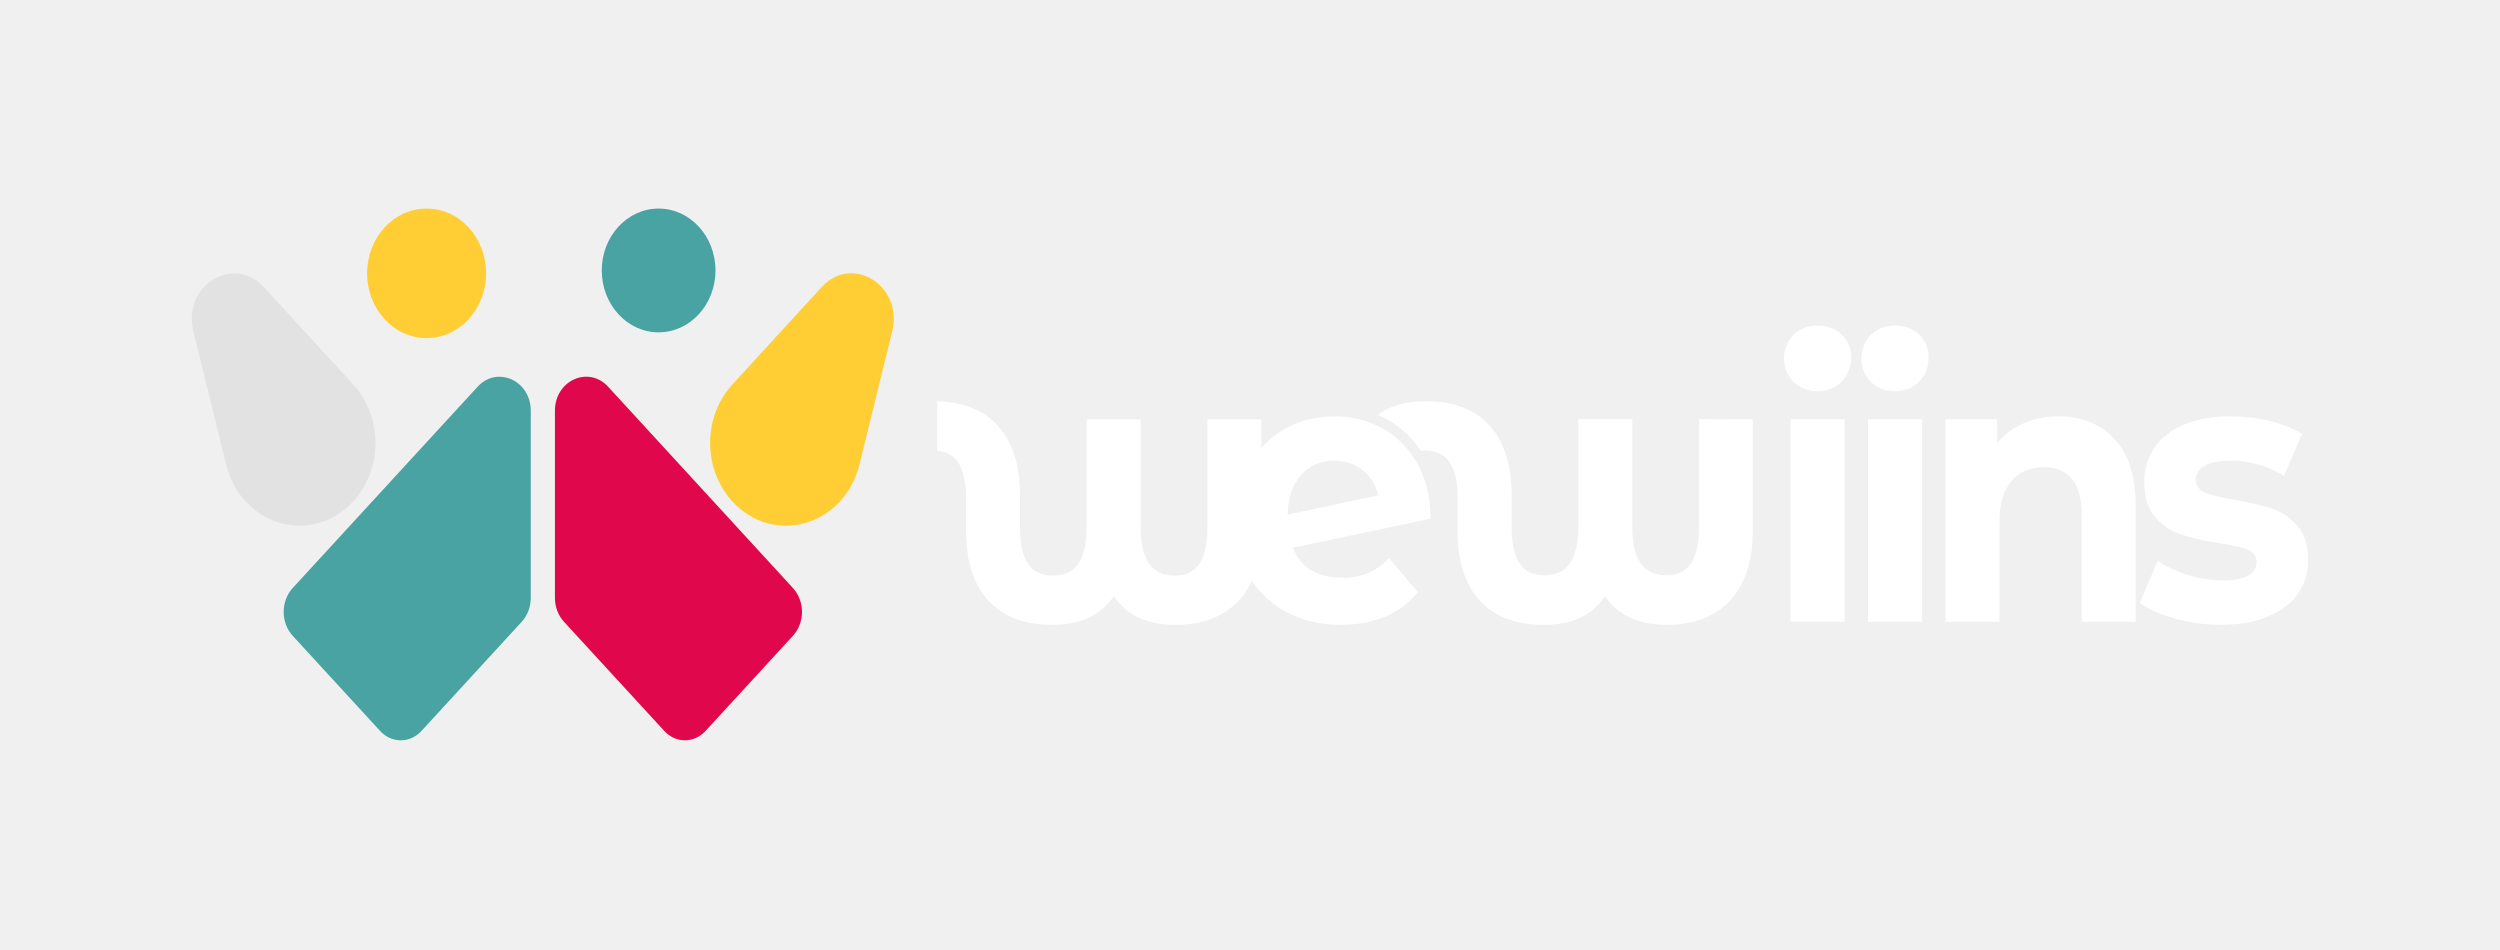
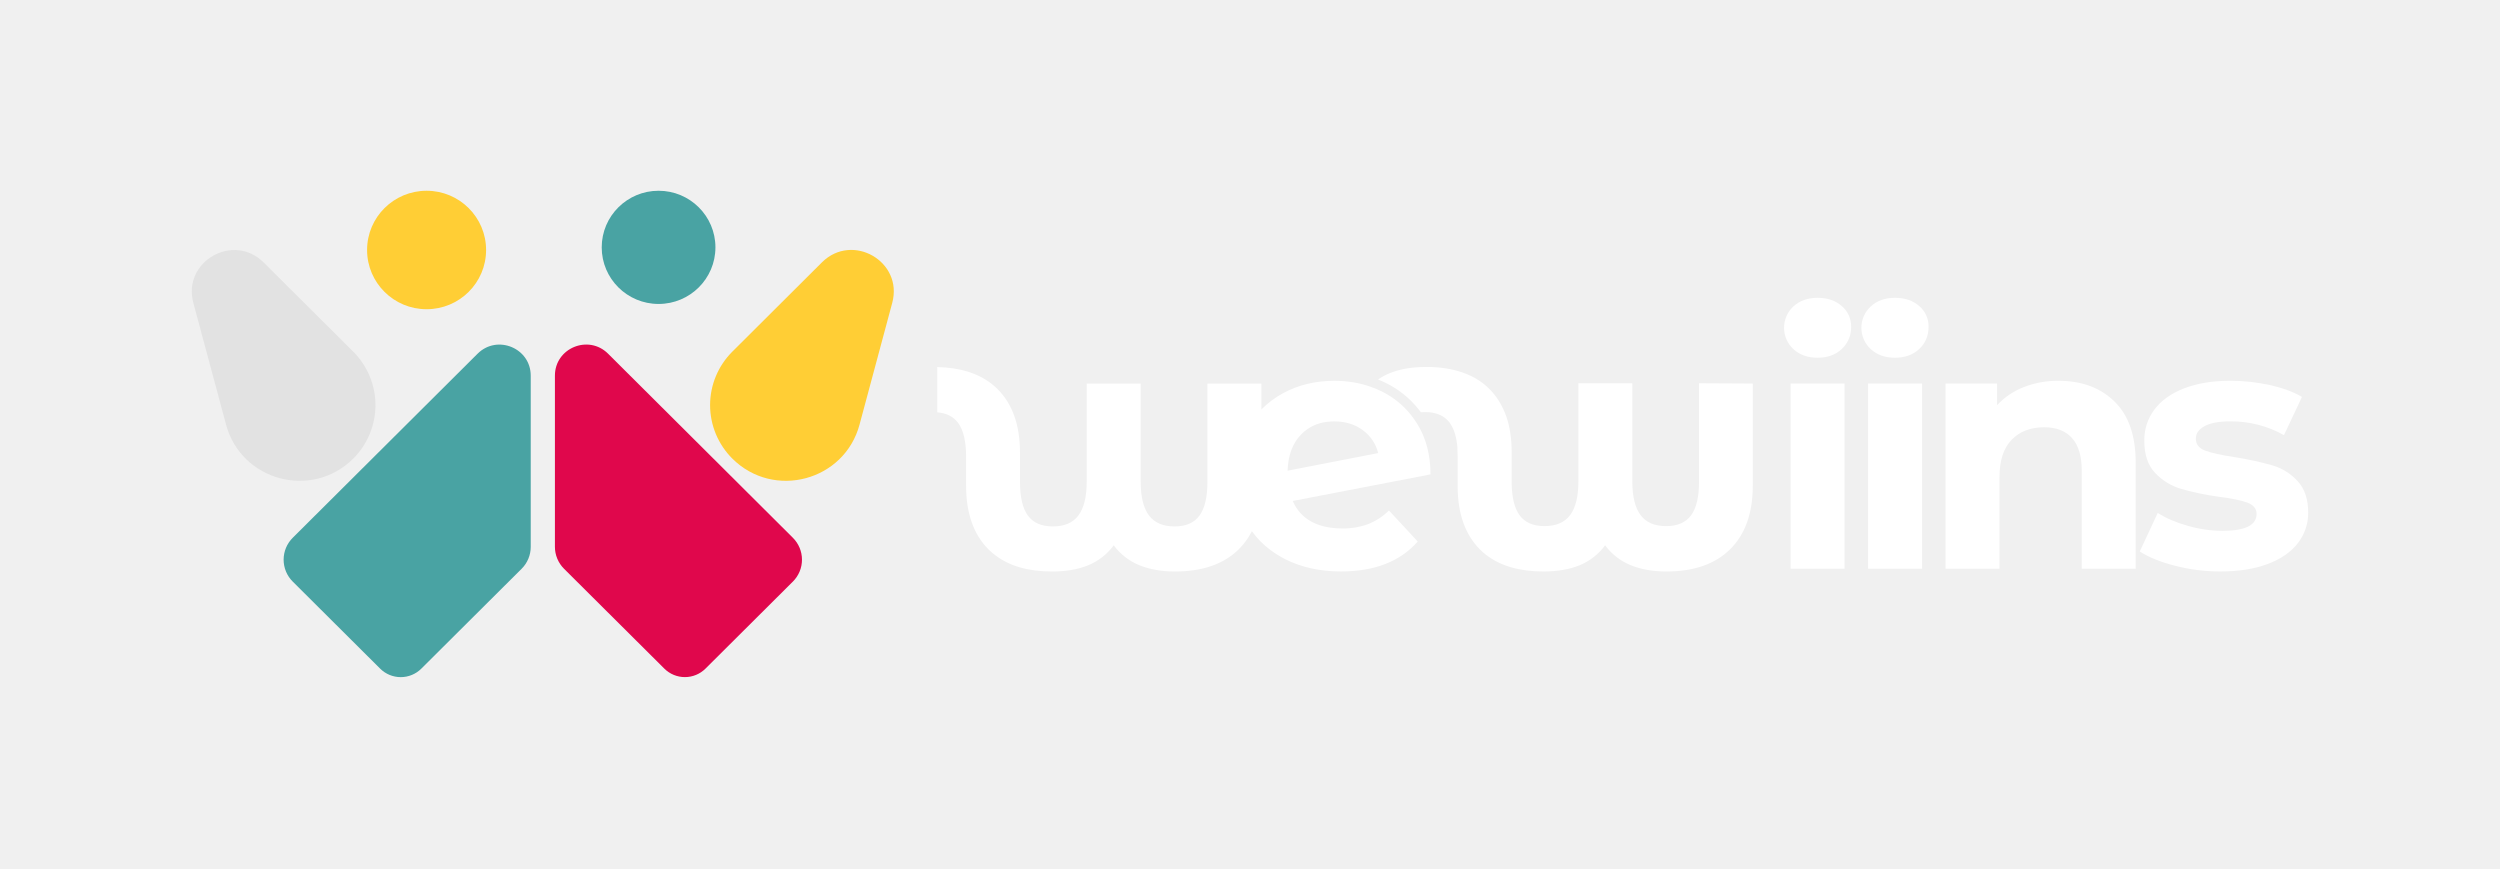
- <svg xmlns="http://www.w3.org/2000/svg" width="108" height="41" viewBox="0 0 108 41" fill="none">
-   <path d="M60 24.115C59.742 24.392 59.435 24.611 59.098 24.757C58.742 24.899 58.364 24.968 57.984 24.961C57.906 24.961 57.827 24.957 57.751 24.952C57.322 24.924 56.955 24.818 56.647 24.634C56.286 24.42 56.004 24.076 55.848 23.661L57.753 23.26L60.083 22.769L61.797 22.406C61.797 21.497 61.61 20.708 61.237 20.041C61.147 19.88 61.048 19.725 60.939 19.579C60.612 19.135 60.202 18.772 59.737 18.514C59.556 18.412 59.368 18.325 59.175 18.254C58.946 18.169 58.711 18.103 58.472 18.059C58.199 18.01 57.922 17.986 57.645 17.987C56.829 17.987 56.095 18.179 55.444 18.563C55.091 18.768 54.77 19.03 54.491 19.341V18.117H52.161V22.751C52.161 23.477 52.046 24.011 51.816 24.354C51.587 24.696 51.228 24.866 50.741 24.865C50.244 24.865 49.876 24.692 49.636 24.346C49.398 24 49.277 23.465 49.277 22.752V18.119H46.945V22.752C46.945 23.467 46.826 23.999 46.587 24.346C46.348 24.694 45.979 24.867 45.481 24.865C44.994 24.865 44.635 24.694 44.406 24.354C44.176 24.013 44.062 23.479 44.063 22.751V21.384C44.063 20.095 43.745 19.098 43.107 18.392C43.018 18.293 42.922 18.201 42.822 18.115C42.232 17.62 41.456 17.361 40.488 17.338V19.475C40.889 19.51 41.191 19.679 41.393 19.977C41.623 20.321 41.735 20.854 41.735 21.579V22.945C41.735 24.234 42.054 25.231 42.692 25.937C42.782 26.037 42.879 26.13 42.982 26.213C43.596 26.735 44.421 26.995 45.455 26.993C46.053 26.993 46.571 26.896 47.01 26.7C47.45 26.502 47.832 26.176 48.113 25.757C48.397 26.177 48.783 26.504 49.227 26.7C49.67 26.895 50.179 26.993 50.759 26.993C51.953 26.993 52.874 26.641 53.521 25.937C53.646 25.803 53.758 25.656 53.857 25.498C53.899 25.435 53.938 25.369 53.974 25.302C54.013 25.234 54.049 25.163 54.081 25.091C54.303 25.427 54.57 25.724 54.874 25.972C55.079 26.14 55.297 26.287 55.525 26.413C56.221 26.799 57.023 26.991 57.929 26.991C59.383 26.991 60.488 26.52 61.246 25.578L60.086 24.208L60 24.115ZM56.206 20.523C56.508 20.181 56.911 19.969 57.344 19.924C57.442 19.911 57.541 19.904 57.64 19.904C58.119 19.904 58.526 20.04 58.866 20.312C59.202 20.577 59.439 20.963 59.537 21.401L57.751 21.78L55.624 22.232C55.645 21.502 55.84 20.935 56.207 20.523H56.206Z" fill="white" />
-   <path d="M61.799 17.34C61.771 17.34 61.743 17.34 61.715 17.34V17.338C61.743 17.338 61.771 17.338 61.799 17.34Z" fill="white" />
-   <path d="M62.225 17.375C62.088 17.358 61.947 17.349 61.801 17.342C61.947 17.346 62.088 17.357 62.225 17.375Z" fill="white" />
-   <path d="M62.621 17.441C62.494 17.413 62.36 17.39 62.223 17.375C62.356 17.39 62.489 17.412 62.621 17.441Z" fill="white" />
-   <path d="M62.993 17.54C62.874 17.503 62.75 17.469 62.621 17.441C62.747 17.467 62.871 17.5 62.993 17.54Z" fill="white" />
-   <path d="M62.948 21.131C62.948 21.157 62.952 21.182 62.953 21.21C62.948 21.146 62.943 21.085 62.938 21.025C62.938 21.042 62.942 21.059 62.943 21.077C62.944 21.096 62.946 21.113 62.948 21.131Z" fill="white" />
-   <path d="M62.961 21.407C62.961 21.34 62.956 21.276 62.953 21.213C62.954 21.221 62.954 21.23 62.953 21.238C62.959 21.29 62.961 21.346 62.961 21.407Z" fill="white" />
-   <path d="M63.338 17.676C63.225 17.625 63.109 17.581 62.992 17.543C63.11 17.58 63.225 17.624 63.338 17.676Z" fill="white" />
-   <path d="M64.338 18.394C64.298 18.35 64.257 18.308 64.215 18.266C64.257 18.305 64.298 18.348 64.336 18.392C64.338 18.393 64.338 18.393 64.338 18.394Z" fill="white" />
-   <path d="M75.718 18.116V22.944C75.718 24.234 75.394 25.231 74.746 25.937C74.098 26.642 73.177 26.994 71.984 26.993C71.406 26.993 70.896 26.895 70.454 26.7C70.009 26.504 69.624 26.177 69.34 25.757C69.059 26.176 68.677 26.502 68.237 26.7C67.798 26.895 67.28 26.992 66.682 26.993C65.649 26.993 64.825 26.734 64.209 26.216H64.207C64.106 26.131 64.01 26.039 63.921 25.939C63.297 25.248 62.98 24.277 62.969 23.026V21.581C62.969 21.522 62.969 21.463 62.965 21.406C62.961 21.349 62.965 21.302 62.959 21.25V21.233C62.96 21.225 62.96 21.217 62.959 21.209C62.958 21.195 62.958 21.182 62.959 21.169C62.96 21.156 62.96 21.143 62.959 21.13C62.959 21.112 62.955 21.092 62.953 21.075C62.953 21.057 62.951 21.04 62.949 21.023C62.945 20.988 62.941 20.955 62.937 20.922C62.935 20.895 62.931 20.868 62.925 20.841C62.921 20.804 62.915 20.769 62.909 20.732C62.852 20.421 62.76 20.169 62.631 19.977V19.973C62.617 19.953 62.603 19.933 62.587 19.914C62.556 19.874 62.523 19.837 62.488 19.802C62.458 19.771 62.426 19.743 62.393 19.717C62.359 19.691 62.324 19.666 62.288 19.644C62.27 19.633 62.251 19.622 62.232 19.614C62.173 19.582 62.113 19.557 62.05 19.537C62 19.52 61.949 19.506 61.897 19.495C61.845 19.484 61.788 19.478 61.734 19.471C61.68 19.464 61.617 19.464 61.555 19.464C61.493 19.464 61.436 19.467 61.38 19.471C61.339 19.414 61.299 19.357 61.259 19.302C60.896 18.811 60.441 18.408 59.925 18.121C59.797 18.048 59.666 17.983 59.531 17.926C59.687 17.805 59.855 17.705 60.033 17.628C60.469 17.433 60.987 17.335 61.585 17.334C61.633 17.334 61.68 17.334 61.728 17.334C61.754 17.334 61.782 17.334 61.811 17.334C61.957 17.341 62.096 17.352 62.236 17.367C62.375 17.383 62.507 17.407 62.634 17.433C62.761 17.459 62.886 17.494 63.005 17.534C63.122 17.57 63.238 17.614 63.351 17.665C63.406 17.689 63.46 17.717 63.512 17.742C63.512 17.742 63.516 17.742 63.518 17.742C63.566 17.77 63.617 17.797 63.667 17.827H63.671C63.704 17.847 63.736 17.865 63.767 17.887C63.809 17.913 63.849 17.942 63.889 17.972C63.914 17.988 63.939 18.005 63.962 18.024C63.99 18.046 64.02 18.07 64.048 18.094C64.061 18.103 64.073 18.113 64.085 18.124L64.109 18.144C64.149 18.179 64.187 18.217 64.225 18.254C64.269 18.295 64.309 18.338 64.348 18.383C64.389 18.427 64.427 18.471 64.466 18.519C64.54 18.611 64.609 18.707 64.673 18.807C64.942 19.241 65.125 19.731 65.21 20.247C65.235 20.376 65.253 20.512 65.267 20.65C65.273 20.707 65.279 20.766 65.283 20.825C65.297 21.001 65.303 21.183 65.303 21.371V22.737C65.303 22.783 65.303 22.826 65.303 22.87C65.317 23.53 65.43 24.017 65.645 24.339C65.875 24.679 66.232 24.85 66.721 24.85C67.219 24.85 67.587 24.677 67.826 24.331C68.065 23.985 68.185 23.45 68.185 22.738V18.104H70.515V22.738C70.515 23.453 70.634 23.984 70.873 24.331C71.112 24.679 71.481 24.852 71.979 24.85C72.466 24.85 72.824 24.679 73.054 24.339C73.284 23.998 73.398 23.464 73.397 22.737V18.103L75.718 18.116Z" fill="white" />
-   <path d="M65.273 20.838C65.288 21.014 65.294 21.195 65.294 21.384V22.75C65.294 22.796 65.294 22.839 65.294 22.883V21.387C65.296 21.196 65.29 21.014 65.273 20.838Z" fill="white" />
-   <path d="M79.566 14.457C79.296 14.197 78.947 14.066 78.521 14.066C78.095 14.066 77.743 14.202 77.473 14.474C77.346 14.603 77.245 14.759 77.175 14.932C77.106 15.105 77.07 15.293 77.07 15.481C77.07 15.67 77.106 15.857 77.175 16.031C77.245 16.204 77.346 16.36 77.473 16.489C77.743 16.761 78.092 16.897 78.521 16.896C78.95 16.896 79.298 16.758 79.566 16.482C79.697 16.348 79.801 16.185 79.871 16.004C79.94 15.823 79.973 15.628 79.969 15.432C79.972 15.247 79.937 15.064 79.867 14.895C79.798 14.727 79.695 14.577 79.566 14.457ZM77.355 18.115V26.861H79.685V18.115H77.355Z" fill="white" />
-   <path d="M82.91 14.457C82.642 14.197 82.294 14.066 81.862 14.066C81.431 14.066 81.085 14.202 80.815 14.474C80.687 14.603 80.585 14.758 80.516 14.932C80.446 15.105 80.41 15.292 80.41 15.481C80.41 15.671 80.446 15.858 80.516 16.031C80.585 16.204 80.687 16.36 80.815 16.489C81.083 16.761 81.432 16.897 81.862 16.896C82.293 16.896 82.642 16.758 82.91 16.482C83.18 16.206 83.313 15.855 83.313 15.432C83.316 15.247 83.282 15.063 83.212 14.895C83.142 14.726 83.039 14.577 82.91 14.457ZM80.699 18.115V26.861H83.032V18.115H80.699Z" fill="white" />
-   <path d="M91.342 18.962C90.73 18.312 89.926 17.987 88.93 17.987C88.414 17.979 87.902 18.081 87.422 18.287C86.984 18.472 86.59 18.764 86.272 19.14V18.116H84.047V26.862H86.377V22.537C86.377 21.756 86.551 21.169 86.898 20.775C87.246 20.381 87.715 20.183 88.304 20.181C88.832 20.181 89.234 20.352 89.512 20.693C89.792 21.033 89.931 21.553 89.931 22.245V26.862H92.261V21.855C92.261 20.577 91.954 19.613 91.342 18.962Z" fill="white" />
-   <path d="M99.25 22.717C98.956 22.367 98.579 22.112 98.161 21.978C97.631 21.815 97.092 21.687 96.548 21.594C95.96 21.498 95.533 21.395 95.262 21.283C94.991 21.171 94.859 20.985 94.859 20.715C94.859 20.477 94.982 20.282 95.232 20.13C95.482 19.979 95.854 19.902 96.352 19.902C97.163 19.895 97.961 20.119 98.668 20.553L99.445 18.747C99.077 18.511 98.611 18.322 98.047 18.186C97.491 18.053 96.922 17.985 96.352 17.984C95.586 17.984 94.922 18.103 94.358 18.341C93.794 18.58 93.366 18.913 93.072 19.341C92.78 19.765 92.626 20.282 92.633 20.812C92.633 21.474 92.788 21.982 93.103 22.34C93.407 22.692 93.791 22.95 94.216 23.089C94.75 23.255 95.293 23.379 95.843 23.462C96.401 23.539 96.814 23.631 97.081 23.738C97.349 23.848 97.484 24.026 97.484 24.275C97.484 24.806 96.991 25.073 96.008 25.073C95.502 25.07 94.999 24.991 94.514 24.836C94.006 24.681 93.573 24.477 93.215 24.227L92.438 26.049C92.819 26.318 93.324 26.544 93.961 26.722C94.6 26.902 95.257 26.993 95.917 26.992C96.704 26.992 97.383 26.876 97.957 26.642C98.531 26.407 98.964 26.08 99.264 25.659C99.56 25.246 99.719 24.736 99.714 24.212C99.714 23.573 99.558 23.074 99.25 22.717Z" fill="white" />
-   <path d="M28.452 14.357C29.809 14.357 30.909 13.16 30.909 11.683C30.909 10.207 29.809 9.01 28.452 9.01C27.096 9.01 25.996 10.207 25.996 11.683C25.996 13.16 27.096 14.357 28.452 14.357Z" fill="#49A3A3" />
-   <path d="M18.43 14.606C19.849 14.606 21 13.353 21 11.808C21 10.262 19.849 9.01 18.43 9.01C17.01 9.01 15.859 10.262 15.859 11.808C15.859 13.353 17.01 14.606 18.43 14.606Z" fill="#FFCE35" />
-   <path d="M34.25 27.471L30.476 31.58C30.24 31.836 29.921 31.98 29.588 31.98C29.255 31.98 28.935 31.836 28.7 31.58L24.366 26.863C24.241 26.727 24.142 26.566 24.075 26.388C24.007 26.21 23.973 26.019 23.973 25.827V17.741C23.973 16.437 25.421 15.784 26.268 16.704L34.25 25.398C34.376 25.534 34.475 25.695 34.543 25.873C34.611 26.051 34.646 26.241 34.646 26.434C34.646 26.627 34.611 26.817 34.543 26.995C34.475 27.173 34.376 27.335 34.25 27.471Z" fill="#E0074C" />
-   <path d="M31.638 21.662C33.426 23.608 36.479 22.716 37.132 20.055L38.545 14.302C39.024 12.349 36.82 10.964 35.506 12.393L31.638 16.608C31.333 16.939 31.091 17.334 30.926 17.767C30.761 18.201 30.676 18.666 30.676 19.135C30.676 19.604 30.761 20.069 30.926 20.503C31.091 20.936 31.333 21.33 31.638 21.662Z" fill="#FFCE35" />
-   <path d="M12.649 27.471L16.425 31.582C16.661 31.838 16.98 31.982 17.314 31.982C17.647 31.982 17.966 31.838 18.202 31.582L22.535 26.865C22.66 26.729 22.759 26.567 22.827 26.39C22.894 26.212 22.929 26.021 22.929 25.829V17.743C22.929 16.439 21.48 15.785 20.633 16.706L12.649 25.398C12.524 25.534 12.425 25.695 12.357 25.873C12.289 26.051 12.254 26.242 12.254 26.434C12.254 26.627 12.289 26.818 12.357 26.996C12.425 27.174 12.524 27.335 12.649 27.471Z" fill="#49A3A3" />
-   <path d="M15.259 21.661C13.471 23.607 10.418 22.715 9.765 20.054L8.352 14.306C7.873 12.352 10.077 10.967 11.391 12.397L15.259 16.608C15.874 17.279 16.219 18.188 16.219 19.135C16.219 20.082 15.874 20.991 15.259 21.661Z" fill="#E2E2E2" />
+ <svg xmlns="http://www.w3.org/2000/svg" width="216" height="75" viewBox="0 0 216 75" fill="none">
+   <path d="M120 44.112C119.484 44.62 118.871 45.02 118.197 45.287C117.483 45.547 116.728 45.673 115.969 45.66C115.812 45.66 115.655 45.652 115.501 45.644C114.644 45.592 113.911 45.399 113.295 45.063C112.572 44.669 112.007 44.041 111.696 43.282L115.505 42.548L120.165 41.65L123.594 40.986C123.594 39.323 123.22 37.88 122.474 36.66C122.294 36.365 122.095 36.082 121.878 35.814C121.224 35.002 120.405 34.338 119.474 33.866C119.112 33.679 118.736 33.521 118.35 33.392C117.892 33.235 117.422 33.115 116.944 33.034C116.397 32.945 115.843 32.901 115.289 32.902C113.657 32.902 112.19 33.254 110.887 33.957C110.183 34.331 109.54 34.811 108.982 35.379V33.141H104.322V41.618C104.322 42.945 104.092 43.922 103.633 44.549C103.173 45.175 102.456 45.487 101.482 45.483C100.488 45.483 99.751 45.167 99.272 44.535C98.796 43.901 98.555 42.923 98.555 41.62V33.143H93.891V41.62C93.891 42.928 93.652 43.9 93.174 44.535C92.696 45.171 91.959 45.487 90.962 45.483C89.988 45.483 89.271 45.172 88.812 44.549C88.353 43.925 88.124 42.949 88.127 41.618V39.116C88.127 36.758 87.49 34.934 86.215 33.643C86.035 33.462 85.844 33.294 85.643 33.138C84.463 32.231 82.913 31.758 80.977 31.715V35.624C81.778 35.689 82.382 35.997 82.786 36.543C83.245 37.172 83.471 38.147 83.471 39.474V41.971C83.471 44.33 84.109 46.154 85.384 47.445C85.564 47.629 85.758 47.797 85.964 47.951C87.193 48.904 88.841 49.38 90.91 49.378C92.106 49.378 93.143 49.199 94.019 48.841C94.9 48.479 95.664 47.882 96.226 47.116C96.794 47.885 97.565 48.482 98.454 48.841C99.339 49.197 100.358 49.378 101.518 49.378C103.907 49.378 105.748 48.733 107.042 47.445C107.291 47.2 107.517 46.931 107.715 46.643C107.799 46.527 107.877 46.407 107.948 46.283C108.025 46.159 108.098 46.03 108.162 45.898C108.606 46.512 109.141 47.056 109.749 47.51C110.158 47.816 110.593 48.086 111.05 48.316C112.443 49.021 114.046 49.374 115.858 49.374C118.766 49.374 120.977 48.512 122.492 46.788L120.172 44.282L120 44.112ZM112.413 37.541C113.016 36.917 113.823 36.529 114.688 36.446C114.885 36.422 115.082 36.41 115.28 36.41C116.238 36.41 117.053 36.658 117.733 37.156C118.403 37.64 118.878 38.346 119.074 39.147L115.501 39.841L111.249 40.667C111.29 39.333 111.68 38.294 112.414 37.541H112.413Z" fill="white" />
+   <path d="M123.599 31.722C123.543 31.722 123.487 31.722 123.431 31.722V31.717C123.487 31.718 123.543 31.718 123.599 31.722Z" fill="white" />
+   <path d="M124.447 31.782C124.173 31.752 123.89 31.734 123.599 31.722C123.89 31.729 124.173 31.75 124.447 31.782Z" fill="white" />
+   <path d="M125.243 31.904C124.989 31.853 124.723 31.809 124.447 31.782C124.715 31.809 124.98 31.85 125.243 31.904Z" fill="white" />
+   <path d="M125.988 32.085C125.75 32.016 125.501 31.955 125.244 31.904C125.495 31.951 125.743 32.011 125.988 32.085Z" fill="white" />
+   <path d="M125.896 38.654C125.896 38.701 125.904 38.749 125.905 38.799C125.896 38.682 125.886 38.571 125.875 38.461C125.875 38.492 125.885 38.522 125.886 38.556C125.888 38.59 125.891 38.622 125.896 38.654Z" fill="white" />
+   <path d="M125.921 39.159C125.921 39.036 125.912 38.919 125.905 38.804C125.906 38.819 125.906 38.835 125.905 38.85C125.917 38.945 125.921 39.047 125.921 39.159Z" fill="white" />
+   <path d="M125.93 39.478V42.115C125.93 42.065 125.93 42.02 125.93 41.971V39.473C125.93 39.364 125.93 39.259 125.93 39.154C125.927 39.259 125.93 39.369 125.93 39.478Z" fill="white" />
+   <path d="M126.679 32.333C126.453 32.239 126.222 32.158 125.987 32.09C126.222 32.157 126.453 32.238 126.679 32.333Z" fill="white" />
+   <path d="M128.678 33.649C128.598 33.568 128.516 33.491 128.433 33.414C128.516 33.486 128.598 33.565 128.675 33.645C128.678 33.647 128.678 33.647 128.678 33.649Z" fill="white" />
+   <path d="M151.44 33.138V41.971C151.44 44.329 150.791 46.154 149.495 47.444C148.198 48.735 146.357 49.379 143.971 49.377C142.815 49.377 141.795 49.198 140.91 48.84C140.022 48.481 139.251 47.884 138.683 47.115C138.12 47.881 137.357 48.478 136.476 48.84C135.598 49.197 134.562 49.376 133.367 49.377C131.301 49.377 129.652 48.903 128.422 47.955H128.417C128.215 47.8 128.024 47.631 127.845 47.449C126.597 46.185 125.962 44.409 125.941 42.12V39.477C125.941 39.369 125.941 39.261 125.933 39.156C125.925 39.052 125.933 38.967 125.921 38.872V38.84C125.923 38.825 125.923 38.81 125.921 38.795C125.919 38.771 125.919 38.747 125.921 38.723C125.923 38.699 125.923 38.675 125.921 38.651C125.921 38.619 125.913 38.583 125.909 38.551C125.909 38.519 125.906 38.487 125.901 38.456C125.893 38.391 125.884 38.331 125.877 38.272C125.873 38.222 125.865 38.172 125.852 38.123C125.844 38.055 125.832 37.991 125.821 37.923C125.708 37.354 125.522 36.894 125.264 36.543V36.536C125.236 36.499 125.208 36.463 125.176 36.427C125.115 36.354 125.049 36.286 124.979 36.223C124.919 36.166 124.856 36.114 124.788 36.066C124.721 36.018 124.651 35.974 124.579 35.934C124.542 35.913 124.505 35.894 124.466 35.878C124.35 35.82 124.228 35.773 124.104 35.737C124.003 35.706 123.901 35.681 123.798 35.661C123.693 35.641 123.58 35.629 123.471 35.617C123.363 35.605 123.238 35.605 123.113 35.605C122.988 35.605 122.875 35.609 122.763 35.617C122.682 35.513 122.602 35.408 122.521 35.308C121.795 34.408 120.886 33.672 119.854 33.147C119.598 33.014 119.335 32.895 119.065 32.79C119.377 32.569 119.713 32.386 120.068 32.245C120.942 31.888 121.977 31.709 123.173 31.708C123.268 31.708 123.364 31.708 123.459 31.708C123.511 31.708 123.567 31.708 123.624 31.708C123.918 31.72 124.196 31.74 124.474 31.768C124.752 31.797 125.018 31.84 125.271 31.889C125.524 31.937 125.775 32.001 126.012 32.073C126.248 32.139 126.479 32.22 126.705 32.313C126.814 32.357 126.923 32.408 127.027 32.454C127.027 32.454 127.035 32.454 127.04 32.454C127.135 32.506 127.237 32.554 127.338 32.61H127.345C127.41 32.646 127.474 32.679 127.536 32.718C127.621 32.767 127.701 32.819 127.782 32.875C127.832 32.904 127.88 32.935 127.926 32.97C127.983 33.01 128.044 33.054 128.1 33.098C128.125 33.115 128.149 33.134 128.172 33.154L128.221 33.19C128.302 33.254 128.378 33.322 128.454 33.391C128.54 33.465 128.622 33.544 128.7 33.627C128.781 33.707 128.857 33.788 128.934 33.876C129.082 34.043 129.22 34.218 129.348 34.401C129.886 35.196 130.252 36.093 130.424 37.035C130.472 37.272 130.508 37.521 130.537 37.773C130.548 37.877 130.561 37.986 130.568 38.093C130.597 38.415 130.609 38.748 130.609 39.092V41.59C130.609 41.675 130.609 41.754 130.609 41.835C130.638 43.042 130.863 43.932 131.294 44.521C131.753 45.143 132.466 45.456 133.444 45.456C134.44 45.456 135.177 45.14 135.656 44.508C136.132 43.874 136.373 42.896 136.373 41.592V33.116H141.032V41.592C141.032 42.9 141.271 43.872 141.749 44.508C142.227 45.144 142.964 45.46 143.961 45.456C144.935 45.456 145.651 45.144 146.111 44.521C146.571 43.898 146.799 42.921 146.796 41.59V33.114L151.44 33.138Z" fill="white" />
+   <path d="M130.545 38.116C130.573 38.438 130.586 38.771 130.586 39.115V41.613C130.586 41.698 130.586 41.777 130.586 41.858V39.12C130.59 38.772 130.577 38.439 130.545 38.116Z" fill="white" />
+   <path d="M159.132 26.445C158.593 25.971 157.894 25.731 157.043 25.731C156.191 25.731 155.487 25.98 154.947 26.478C154.693 26.713 154.49 26.998 154.352 27.315C154.213 27.632 154.142 27.974 154.142 28.32C154.142 28.666 154.213 29.008 154.352 29.325C154.49 29.642 154.693 29.927 154.947 30.162C155.486 30.66 156.185 30.909 157.043 30.908C157.9 30.908 158.597 30.655 159.132 30.15C159.395 29.905 159.603 29.607 159.742 29.276C159.881 28.944 159.948 28.588 159.938 28.229C159.944 27.891 159.875 27.556 159.736 27.247C159.596 26.939 159.39 26.665 159.132 26.445ZM154.71 33.138V49.137H159.37V33.138H154.71Z" fill="white" />
+   <path d="M165.823 26.445C165.287 25.971 164.591 25.731 163.728 25.731C162.865 25.731 162.174 25.98 161.633 26.478C161.377 26.712 161.174 26.997 161.034 27.314C160.895 27.631 160.823 27.974 160.823 28.32C160.823 28.666 160.895 29.008 161.034 29.325C161.174 29.642 161.377 29.927 161.633 30.162C162.169 30.66 162.867 30.909 163.728 30.908C164.589 30.908 165.287 30.655 165.823 30.15C166.362 29.645 166.629 29.003 166.629 28.229C166.635 27.891 166.567 27.555 166.427 27.247C166.288 26.939 166.082 26.665 165.823 26.445ZM161.4 33.138V49.137H166.067V33.138H161.4Z" fill="white" />
+   <path d="M182.686 34.685C181.462 33.496 179.854 32.901 177.861 32.901C176.83 32.888 175.805 33.075 174.845 33.45C173.969 33.789 173.183 34.323 172.545 35.01V33.138H168.096V49.137H172.756V41.225C172.756 39.797 173.103 38.723 173.799 38.002C174.494 37.28 175.431 36.918 176.61 36.915C177.665 36.915 178.471 37.228 179.026 37.853C179.586 38.475 179.864 39.425 179.864 40.692V49.137H184.524V39.978C184.524 37.64 183.911 35.876 182.686 34.685Z" fill="white" />
+   <path d="M198.502 41.554C197.912 40.915 197.159 40.448 196.323 40.202C195.262 39.905 194.185 39.671 193.097 39.501C191.921 39.324 191.067 39.136 190.526 38.932C189.984 38.727 189.72 38.386 189.72 37.894C189.72 37.456 189.966 37.1 190.466 36.823C190.966 36.546 191.709 36.406 192.705 36.406C194.326 36.392 195.923 36.803 197.336 37.597L198.891 34.292C198.154 33.86 197.224 33.515 196.096 33.266C194.982 33.022 193.845 32.899 192.705 32.898C191.174 32.898 189.845 33.115 188.717 33.551C187.589 33.986 186.732 34.596 186.146 35.379C185.561 36.154 185.253 37.101 185.267 38.07C185.267 39.281 185.578 40.211 186.206 40.865C186.815 41.509 187.583 41.982 188.433 42.236C189.501 42.538 190.588 42.766 191.687 42.918C192.804 43.058 193.629 43.227 194.164 43.423C194.7 43.623 194.969 43.949 194.969 44.406C194.969 45.376 193.983 45.865 192.017 45.865C191.005 45.86 189.999 45.714 189.028 45.431C188.013 45.147 187.147 44.774 186.43 44.317L184.876 47.649C185.638 48.142 186.648 48.556 187.924 48.882C189.201 49.211 190.515 49.377 191.835 49.375C193.409 49.375 194.766 49.162 195.915 48.734C197.064 48.305 197.928 47.707 198.528 46.937C199.121 46.181 199.438 45.248 199.428 44.289C199.428 43.122 199.118 42.208 198.502 41.554Z" fill="white" />
+   <path d="M56.901 26.262C59.614 26.262 61.813 24.073 61.813 21.372C61.813 18.671 59.614 16.481 56.901 16.481C54.188 16.481 51.988 18.671 51.988 21.372C51.988 24.073 54.188 26.262 56.901 26.262Z" fill="#49A3A3" />
+   <path d="M36.857 26.717C39.696 26.717 41.998 24.426 41.998 21.599C41.998 18.773 39.696 16.481 36.857 16.481C34.017 16.481 31.716 18.773 31.716 21.599C31.716 24.426 34.017 26.717 36.857 26.717Z" fill="#FFCE35" />
+   <path d="M68.501 50.253L60.952 57.77C60.481 58.239 59.842 58.502 59.176 58.502C58.51 58.502 57.871 58.239 57.4 57.77L48.733 49.142C48.483 48.892 48.285 48.597 48.15 48.272C48.014 47.946 47.945 47.597 47.945 47.245V32.454C47.945 30.068 50.843 28.874 52.537 30.558L68.501 46.46C68.751 46.709 68.95 47.005 69.086 47.33C69.221 47.655 69.291 48.004 69.291 48.356C69.291 48.709 69.221 49.058 69.086 49.383C68.95 49.709 68.751 50.004 68.501 50.253Z" fill="#E0074C" />
+   <path d="M63.276 39.625C66.853 43.184 72.958 41.553 74.265 36.685L77.091 26.161C78.05 22.588 73.64 20.055 71.013 22.67L63.276 30.379C62.666 30.986 62.183 31.707 61.852 32.5C61.522 33.293 61.352 34.144 61.352 35.002C61.352 35.861 61.522 36.711 61.852 37.504C62.183 38.297 62.666 39.018 63.276 39.625Z" fill="#FFCE35" />
+   <path d="M25.296 50.253L32.848 57.773C33.319 58.241 33.958 58.505 34.624 58.505C35.29 58.505 35.929 58.241 36.4 57.773L45.067 49.144C45.317 48.895 45.515 48.6 45.65 48.274C45.786 47.949 45.855 47.6 45.855 47.248V32.457C45.855 30.071 42.958 28.876 41.263 30.56L25.296 46.46C25.045 46.709 24.846 47.005 24.71 47.33C24.575 47.655 24.505 48.004 24.505 48.356C24.505 48.709 24.575 49.058 24.71 49.383C24.846 49.709 25.045 50.004 25.296 50.253Z" fill="#49A3A3" />
+   <path d="M30.52 39.625C26.944 43.184 20.838 41.553 19.531 36.685L16.705 26.169C15.746 22.597 20.156 20.063 22.782 22.678L30.52 30.382C31.749 31.609 32.44 33.271 32.44 35.004C32.44 36.736 31.749 38.398 30.52 39.625Z" fill="#E2E2E2" />
</svg>
